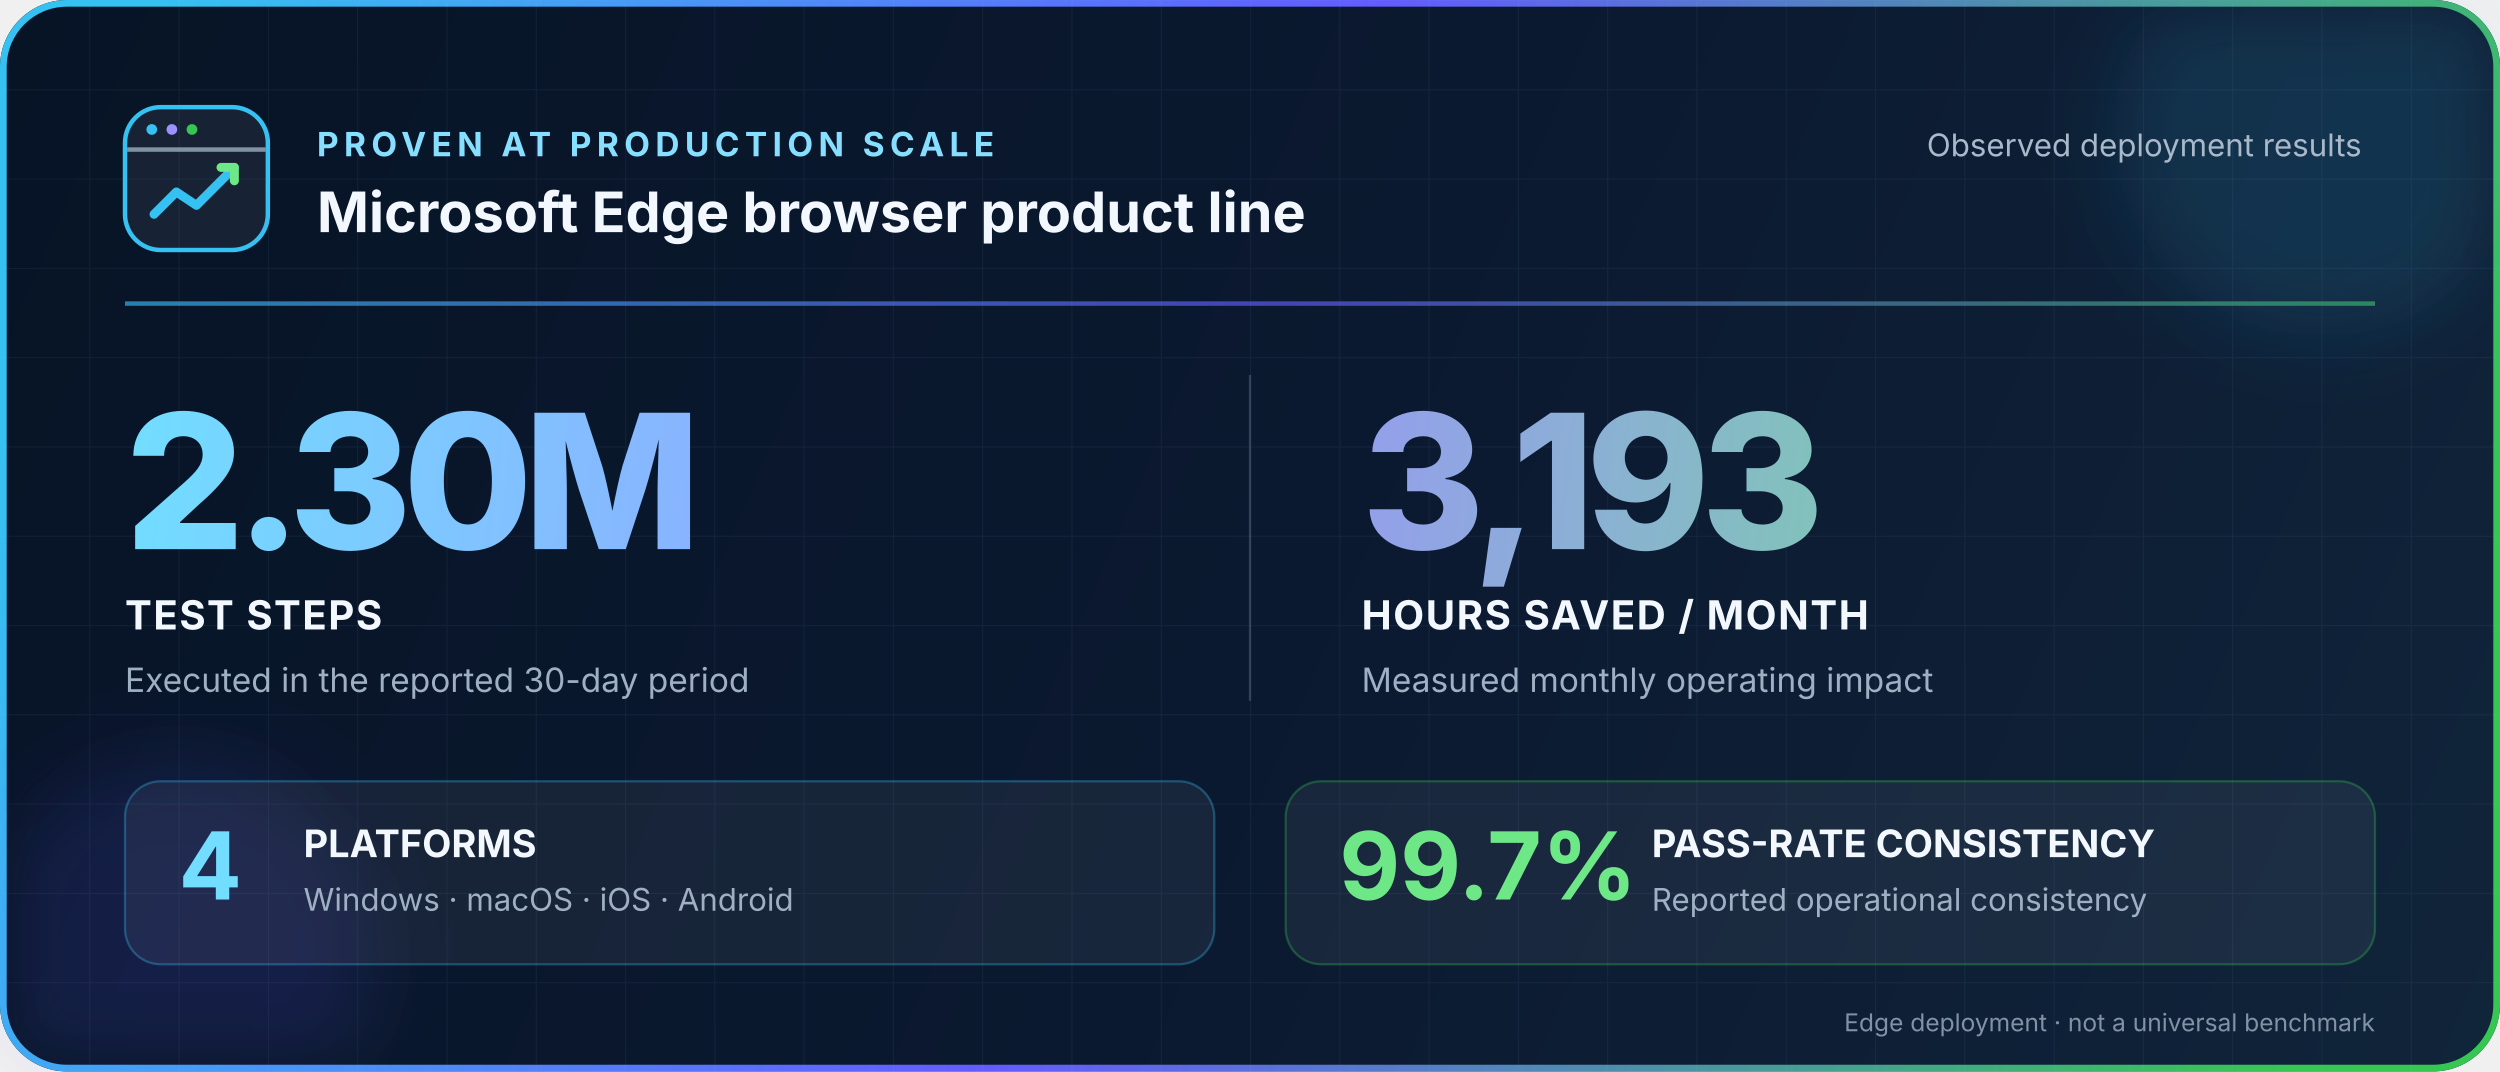
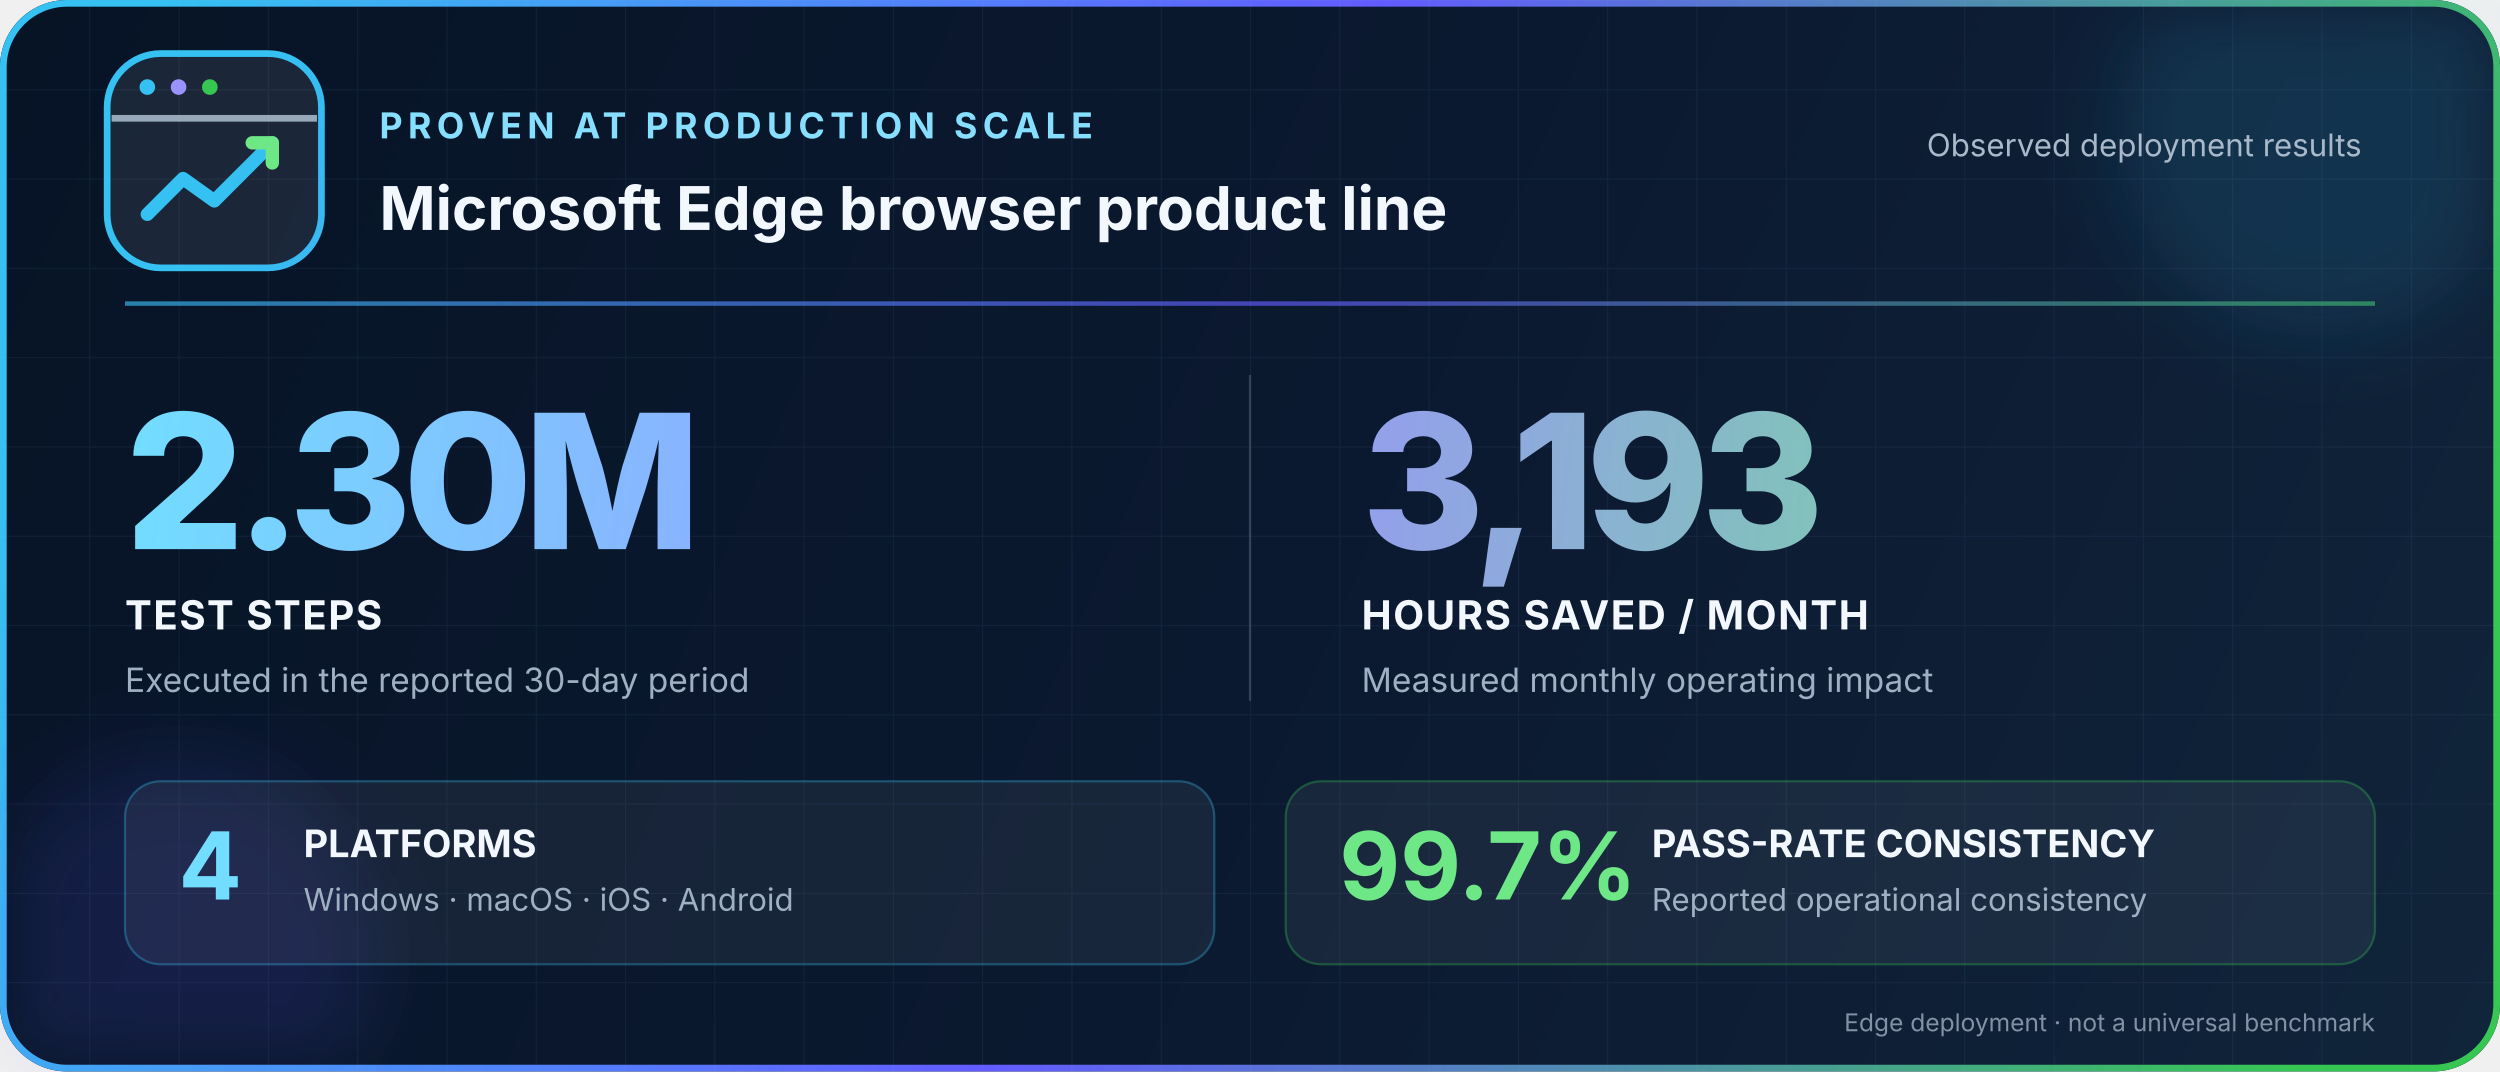
<svg xmlns="http://www.w3.org/2000/svg" viewBox="0 0 1120 480" role="img" aria-labelledby="title desc">
  <defs>
    <linearGradient id="panel" x1="0" y1="0" x2="1120" y2="480" gradientUnits="userSpaceOnUse">
      <stop stop-color="#071426" />
      <stop offset="0.52" stop-color="#0b1930" />
      <stop offset="1" stop-color="#10243a" />
    </linearGradient>
    <linearGradient id="accent" x1="56" y1="52" x2="1054" y2="420" gradientUnits="userSpaceOnUse">
      <stop stop-color="#35c1f1" />
      <stop offset="0.48" stop-color="#635bff" />
      <stop offset="1" stop-color="#36c752" />
    </linearGradient>
    <linearGradient id="number" x1="60" y1="180" x2="1030" y2="292" gradientUnits="userSpaceOnUse">
      <stop stop-color="#72ddff" />
      <stop offset="0.48" stop-color="#9b91ff" />
      <stop offset="1" stop-color="#6ee787" />
    </linearGradient>
    <pattern id="grid" width="40" height="40" patternUnits="userSpaceOnUse">
      <path d="M40 0H0v40" fill="none" stroke="#8bb8dd" stroke-opacity="0.07" />
    </pattern>
    <filter id="glow" x="-50%" y="-50%" width="200%" height="200%">
      <feGaussianBlur stdDeviation="18" />
    </filter>
  </defs>
  <rect width="1120" height="480" rx="30" fill="url(#panel)" />
  <rect x="1.5" y="1.5" width="1117" height="477" rx="28.5" fill="none" stroke="url(#accent)" stroke-width="3" />
  <rect width="1120" height="480" rx="30" fill="url(#grid)" />
  <circle cx="1040" cy="58" r="92" fill="#35c1f1" fill-opacity="0.12" filter="url(#glow)" />
  <circle cx="80" cy="428" r="88" fill="#635bff" fill-opacity="0.13" filter="url(#glow)" />
-   <g transform="translate(56 48)">
-     <rect width="64" height="64" rx="16" fill="#ffffff" fill-opacity="0.06" stroke="url(#accent)" stroke-width="2" />
-     <path d="M1 19h62" stroke="#d9edff" stroke-opacity="0.55" stroke-width="2" />
-     <circle cx="12" cy="10" r="2.4" fill="#35c1f1" />
-     <circle cx="21" cy="10" r="2.4" fill="#9b91ff" />
-     <circle cx="30" cy="10" r="2.4" fill="#36c752" />
-     <path d="m13 48 10-10 9 6 17-17" fill="none" stroke="url(#accent)" stroke-width="4" stroke-linecap="round" stroke-linejoin="round" />
-     <path d="m43 27h6v6" fill="none" stroke="#6ee787" stroke-width="4" stroke-linecap="round" stroke-linejoin="round" />
+   <g transform="translate(48 24)">
+     <rect width="96" height="96" rx="24" fill="#ffffff" fill-opacity="0.08" stroke="url(#accent)" stroke-width="3" />
+     <path d="M2 29h92" stroke="#d9edff" stroke-opacity="0.65" stroke-width="3" />
+     <circle cx="18" cy="15" r="3.5" fill="#35c1f1" />
+     <circle cx="32" cy="15" r="3.5" fill="#9b91ff" />
+     <circle cx="46" cy="15" r="3.5" fill="#36c752" />
+     <path d="m18 72 16-16 14 10 26-26" fill="none" stroke="url(#accent)" stroke-width="6" stroke-linecap="round" stroke-linejoin="round" />
+     <path d="m65 40h9v9" fill="none" stroke="#6ee787" stroke-width="6" stroke-linecap="round" stroke-linejoin="round" />
  </g>
-   <text x="142" y="70" fill="#87dfff" font-family="Inter, -apple-system, BlinkMacSystemFont, 'Segoe UI', sans-serif" font-size="15" font-weight="700" letter-spacing="2.4">PROVEN AT PRODUCTION SCALE</text>
-   <text x="142" y="104" fill="#f3f8ff" font-family="Inter, -apple-system, BlinkMacSystemFont, 'Segoe UI', sans-serif" font-size="25" font-weight="650">Microsoft Edge browser product line</text>
+   <text x="170" y="62" fill="#87dfff" font-family="Inter, -apple-system, BlinkMacSystemFont, 'Segoe UI', sans-serif" font-size="16" font-weight="700" letter-spacing="2.4">PROVEN AT PRODUCTION SCALE</text>
+   <text x="170" y="103" fill="#f3f8ff" font-family="Inter, -apple-system, BlinkMacSystemFont, 'Segoe UI', sans-serif" font-size="27" font-weight="650">Microsoft Edge browser product line</text>
  <text x="1058" y="70" text-anchor="end" fill="#a9b9ca" font-family="Inter, -apple-system, BlinkMacSystemFont, 'Segoe UI', sans-serif" font-size="14">Observed deployment results</text>
  <path d="M56 136h1008" stroke="url(#accent)" stroke-opacity="0.65" stroke-width="2" />
  <text x="56" y="246" fill="url(#number)" font-family="Inter, -apple-system, BlinkMacSystemFont, 'Segoe UI', sans-serif" font-size="84" font-weight="760" letter-spacing="-4">2.30M</text>
  <text x="56" y="282" fill="#f3f8ff" font-family="Inter, -apple-system, BlinkMacSystemFont, 'Segoe UI', sans-serif" font-size="18" font-weight="650" letter-spacing="0.7">TEST STEPS</text>
  <text x="56" y="310" fill="#9fb0c2" font-family="Inter, -apple-system, BlinkMacSystemFont, 'Segoe UI', sans-serif" font-size="15">Executed in the reported 30-day period</text>
  <path d="M560 168v146" stroke="#b8c7d8" stroke-opacity="0.22" />
  <text x="610" y="246" fill="url(#number)" font-family="Inter, -apple-system, BlinkMacSystemFont, 'Segoe UI', sans-serif" font-size="84" font-weight="760" letter-spacing="-4">3,193</text>
  <text x="610" y="282" fill="#f3f8ff" font-family="Inter, -apple-system, BlinkMacSystemFont, 'Segoe UI', sans-serif" font-size="18" font-weight="650" letter-spacing="0.7">HOURS SAVED / MONTH</text>
  <text x="610" y="310" fill="#9fb0c2" font-family="Inter, -apple-system, BlinkMacSystemFont, 'Segoe UI', sans-serif" font-size="15">Measured monthly operating impact</text>
  <g transform="translate(56 350)">
    <rect width="488" height="82" rx="16" fill="#ffffff" fill-opacity="0.055" stroke="#35c1f1" stroke-opacity="0.32" />
    <text x="24" y="53" fill="#72ddff" font-family="Inter, -apple-system, BlinkMacSystemFont, 'Segoe UI', sans-serif" font-size="42" font-weight="750">4</text>
    <text x="80" y="34" fill="#f3f8ff" font-family="Inter, -apple-system, BlinkMacSystemFont, 'Segoe UI', sans-serif" font-size="17" font-weight="650">PLATFORMS</text>
    <text x="80" y="58" fill="#9fb0c2" font-family="Inter, -apple-system, BlinkMacSystemFont, 'Segoe UI', sans-serif" font-size="14">Windows · macOS · iOS · Android</text>
  </g>
  <g transform="translate(576 350)">
    <rect width="488" height="82" rx="16" fill="#ffffff" fill-opacity="0.055" stroke="#36c752" stroke-opacity="0.32" />
    <text x="24" y="53" fill="#6ee787" font-family="Inter, -apple-system, BlinkMacSystemFont, 'Segoe UI', sans-serif" font-size="42" font-weight="750">99.7%</text>
    <text x="164" y="34" fill="#f3f8ff" font-family="Inter, -apple-system, BlinkMacSystemFont, 'Segoe UI', sans-serif" font-size="17" font-weight="650">PASS-RATE CONSISTENCY</text>
    <text x="164" y="58" fill="#9fb0c2" font-family="Inter, -apple-system, BlinkMacSystemFont, 'Segoe UI', sans-serif" font-size="14">Reported operational consistency</text>
  </g>
  <text x="1064" y="462" text-anchor="end" fill="#8192a5" font-family="Inter, -apple-system, BlinkMacSystemFont, 'Segoe UI', sans-serif" font-size="11">Edge deployment · not a universal benchmark</text>
</svg>
